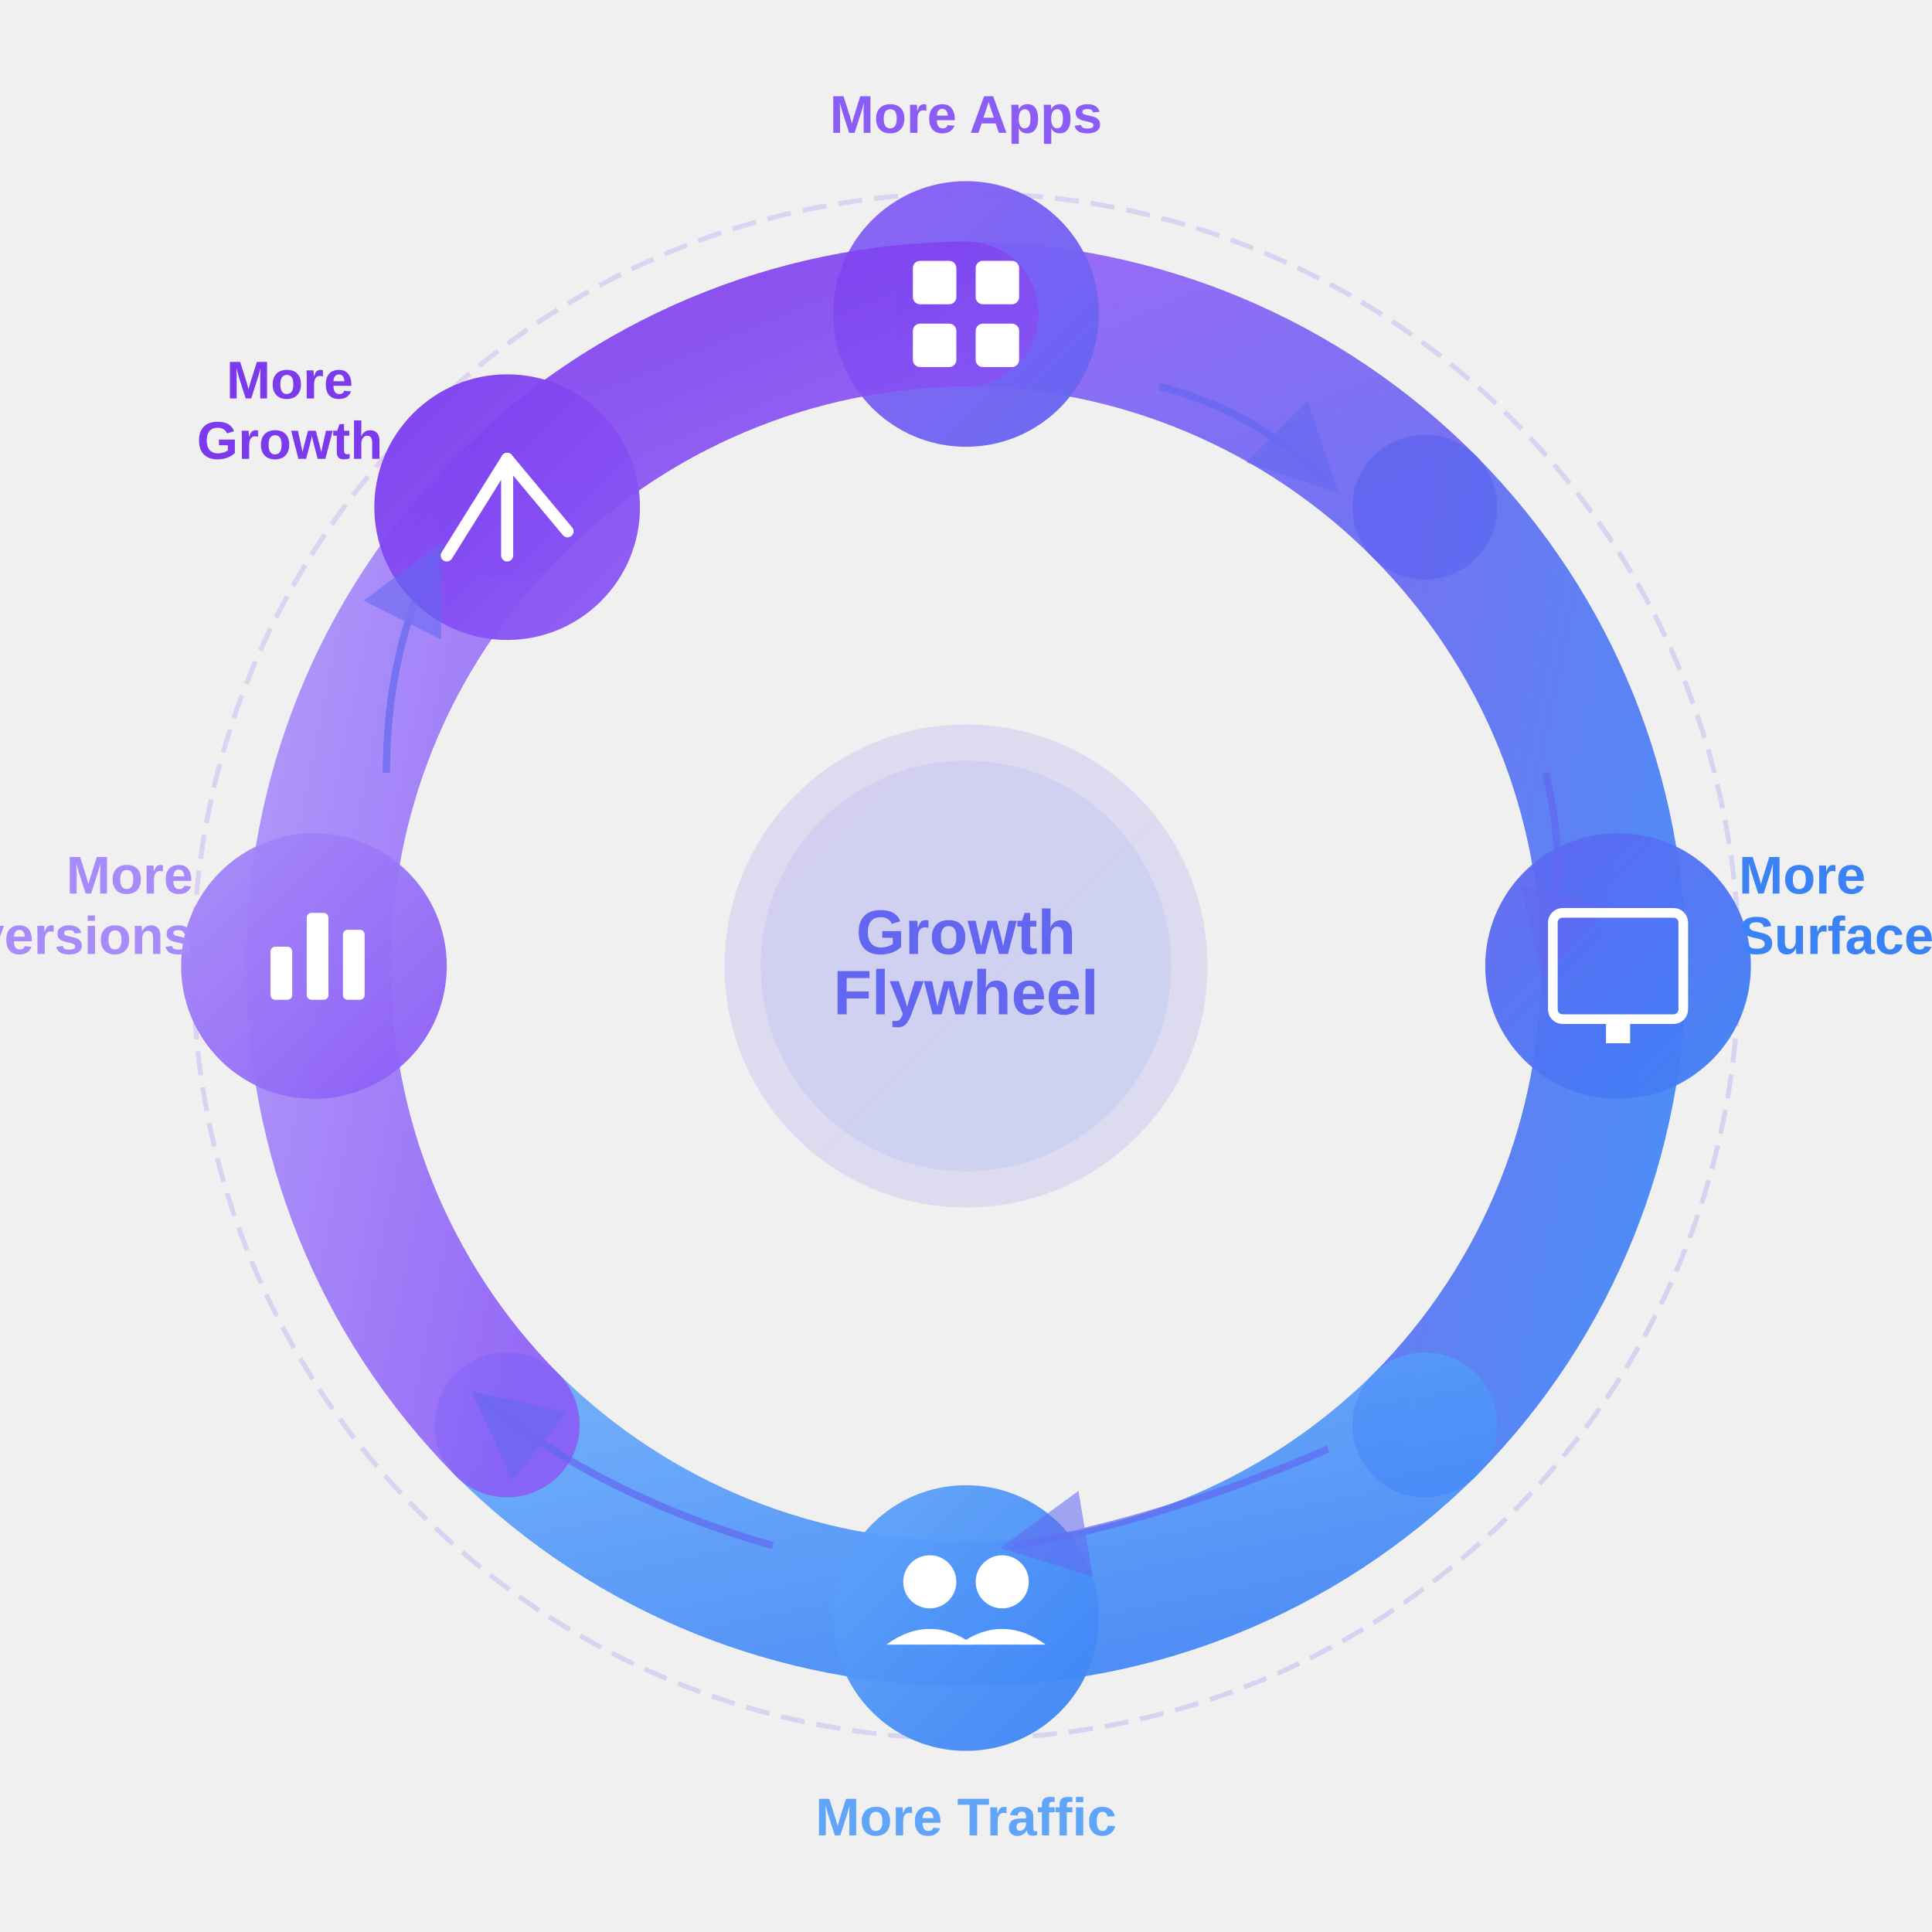
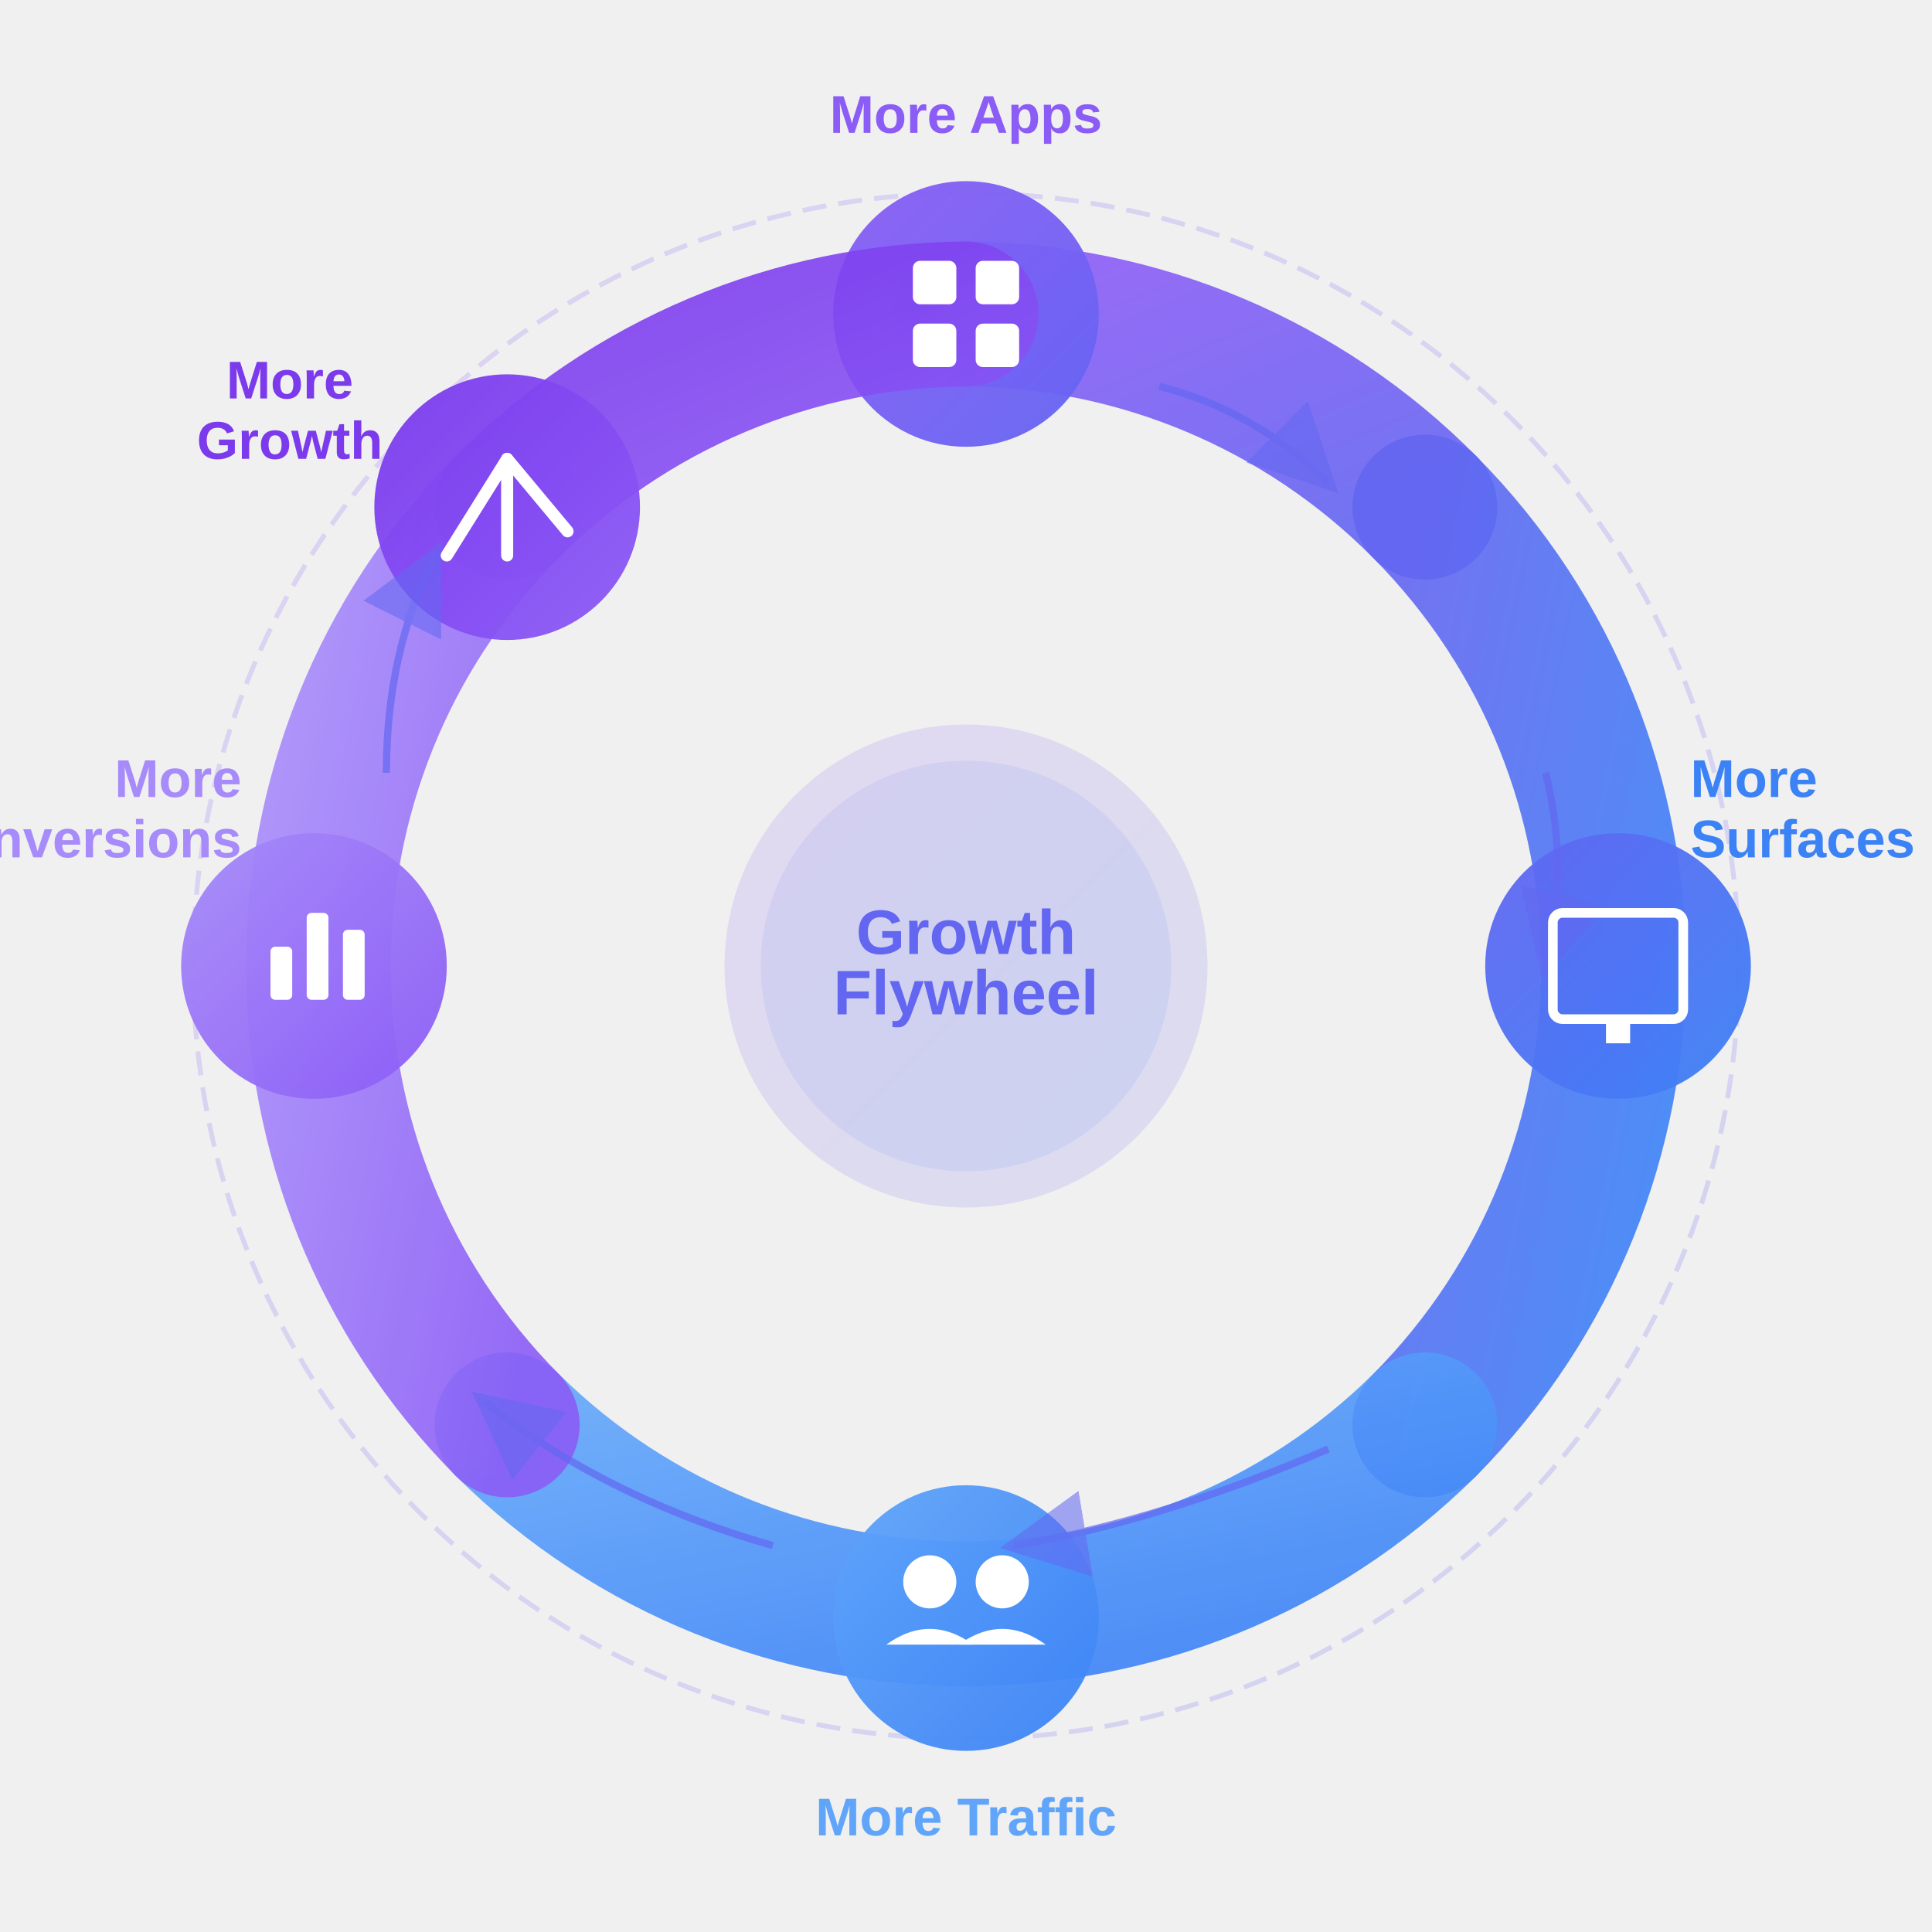
<svg xmlns="http://www.w3.org/2000/svg" viewBox="0 0 800 800" preserveAspectRatio="xMidYMid meet" width="100%" height="100%">
  <defs>
    <linearGradient id="purpleGrad" x1="0%" y1="0%" x2="100%" y2="100%">
      <stop offset="0%" style="stop-color:#8b5cf6;stop-opacity:1" />
      <stop offset="100%" style="stop-color:#6366f1;stop-opacity:1" />
    </linearGradient>
    <linearGradient id="blueGrad" x1="0%" y1="0%" x2="100%" y2="100%">
      <stop offset="0%" style="stop-color:#6366f1;stop-opacity:1" />
      <stop offset="100%" style="stop-color:#3b82f6;stop-opacity:1" />
    </linearGradient>
    <linearGradient id="lightPurpleGrad" x1="0%" y1="0%" x2="100%" y2="100%">
      <stop offset="0%" style="stop-color:#a78bfa;stop-opacity:1" />
      <stop offset="100%" style="stop-color:#8b5cf6;stop-opacity:1" />
    </linearGradient>
    <linearGradient id="lightBlueGrad" x1="0%" y1="0%" x2="100%" y2="100%">
      <stop offset="0%" style="stop-color:#60a5fa;stop-opacity:1" />
      <stop offset="100%" style="stop-color:#3b82f6;stop-opacity:1" />
    </linearGradient>
    <linearGradient id="violetGrad" x1="0%" y1="0%" x2="100%" y2="100%">
      <stop offset="0%" style="stop-color:#7c3aed;stop-opacity:1" />
      <stop offset="100%" style="stop-color:#8b5cf6;stop-opacity:1" />
    </linearGradient>
    <marker id="arrowMarker" markerWidth="12" markerHeight="12" refX="10" refY="6" orient="auto">
      <path d="M 0 0 L 12 6 L 0 12 z" fill="#6366f1" opacity="0.8" />
    </marker>
  </defs>
  <style>
    @keyframes rotate {
      from { transform: rotate(0deg); }
      to { transform: rotate(360deg); }
    }
    
    @keyframes pulse {
      0%, 100% { opacity: 0.8; }
      50% { opacity: 1; }
    }
    
    @keyframes segmentPulse {
      0%, 100% { opacity: 0.9; transform: scale(1); }
      50% { opacity: 1; transform: scale(1.02); }
    }
    
    .rotating-ring { 
      animation: rotate 30s linear infinite;
      transform-origin: 400px 400px;
    }
    
    .arrow-flow { animation: pulse 2s ease-in-out infinite; }
    
    .segment-animate {
      animation: segmentPulse 4s ease-in-out infinite;
      transform-origin: center;
    }
  </style>
  <circle class="rotating-ring" cx="400" cy="400" r="320" fill="none" stroke="url(#purpleGrad)" stroke-width="2" opacity="0.2" stroke-dasharray="10 5" />
  <g id="segment1">
    <path class="segment-animate" d="M 400 130 A 270 270 0 0 1 590 210" fill="none" stroke="url(#purpleGrad)" stroke-width="60" opacity="0.9" stroke-linecap="round" style="animation-delay: 0s;" />
    <circle cx="400" cy="130" r="55" fill="url(#purpleGrad)" opacity="0.95" />
  </g>
  <g id="segment2">
    <path class="segment-animate" d="M 590 210 A 270 270 0 0 1 590 590" fill="none" stroke="url(#blueGrad)" stroke-width="60" opacity="0.9" stroke-linecap="round" style="animation-delay: 0.8s;" />
    <circle cx="670" cy="400" r="55" fill="url(#blueGrad)" opacity="0.95" />
  </g>
  <g id="segment3">
    <path class="segment-animate" d="M 590 590 A 270 270 0 0 1 210 590" fill="none" stroke="url(#lightBlueGrad)" stroke-width="60" opacity="0.9" stroke-linecap="round" style="animation-delay: 1.6s;" />
    <circle cx="400" cy="670" r="55" fill="url(#lightBlueGrad)" opacity="0.95" />
  </g>
  <g id="segment4">
    <path class="segment-animate" d="M 210 590 A 270 270 0 0 1 210 210" fill="none" stroke="url(#lightPurpleGrad)" stroke-width="60" opacity="0.9" stroke-linecap="round" style="animation-delay: 2.4s;" />
    <circle cx="130" cy="400" r="55" fill="url(#lightPurpleGrad)" opacity="0.95" />
  </g>
  <g id="segment5">
    <path class="segment-animate" d="M 210 210 A 270 270 0 0 1 400 130" fill="none" stroke="url(#violetGrad)" stroke-width="60" opacity="0.9" stroke-linecap="round" style="animation-delay: 3.2s;" />
    <circle cx="210" cy="210" r="55" fill="url(#violetGrad)" opacity="0.95" />
  </g>
  <g class="arrow-flow">
    <path d="M 480 160 Q 520 170 550 200" fill="none" stroke="#6366f1" stroke-width="3" marker-end="url(#arrowMarker)" opacity="0.7" />
    <path d="M 640 320 Q 650 360 640 400" fill="none" stroke="#6366f1" stroke-width="3" marker-end="url(#arrowMarker)" opacity="0.7" />
    <path d="M 550 600 Q 480 630 420 640" fill="none" stroke="#6366f1" stroke-width="3" marker-end="url(#arrowMarker)" opacity="0.7" />
    <path d="M 320 640 Q 250 620 200 580" fill="none" stroke="#6366f1" stroke-width="3" marker-end="url(#arrowMarker)" opacity="0.7" />
    <path d="M 160 320 Q 160 270 180 230" fill="none" stroke="#6366f1" stroke-width="3" marker-end="url(#arrowMarker)" opacity="0.7" />
  </g>
  <g id="labels">
    <text x="400" y="55" font-family="Arial, sans-serif" font-size="22" font-weight="700" fill="#8b5cf6" text-anchor="middle">More Apps</text>
-     <text x="720" y="370" font-family="Arial, sans-serif" font-size="22" font-weight="700" fill="#3b82f6" text-anchor="start">More</text>
-     <text x="720" y="395" font-family="Arial, sans-serif" font-size="22" font-weight="700" fill="#3b82f6" text-anchor="start">Surfaces</text>
+     <text x="700" y="330" font-family="Arial, sans-serif" font-size="22" font-weight="700" fill="#3b82f6" text-anchor="start">More</text>
+     <text x="700" y="355" font-family="Arial, sans-serif" font-size="22" font-weight="700" fill="#3b82f6" text-anchor="start">Surfaces</text>
    <text x="400" y="760" font-family="Arial, sans-serif" font-size="22" font-weight="700" fill="#60a5fa" text-anchor="middle">More Traffic</text>
-     <text x="80" y="370" font-family="Arial, sans-serif" font-size="22" font-weight="700" fill="#a78bfa" text-anchor="end">More</text>
-     <text x="80" y="395" font-family="Arial, sans-serif" font-size="22" font-weight="700" fill="#a78bfa" text-anchor="end">Conversions</text>
+     <text x="100" y="330" font-family="Arial, sans-serif" font-size="22" font-weight="700" fill="#a78bfa" text-anchor="end">More</text>
+     <text x="100" y="355" font-family="Arial, sans-serif" font-size="22" font-weight="700" fill="#a78bfa" text-anchor="end">Conversions</text>
    <text x="120" y="165" font-family="Arial, sans-serif" font-size="22" font-weight="700" fill="#7c3aed" text-anchor="middle">More</text>
    <text x="120" y="190" font-family="Arial, sans-serif" font-size="22" font-weight="700" fill="#7c3aed" text-anchor="middle">Growth</text>
  </g>
  <circle cx="400" cy="400" r="100" fill="url(#purpleGrad)" opacity="0.15" />
  <circle cx="400" cy="400" r="85" fill="url(#blueGrad)" opacity="0.1" />
  <text x="400" y="395" font-family="Arial, sans-serif" font-size="26" font-weight="700" fill="#6366f1" text-anchor="middle">Growth</text>
  <text x="400" y="420" font-family="Arial, sans-serif" font-size="26" font-weight="700" fill="#6366f1" text-anchor="middle">Flywheel</text>
  <g id="icons-front">
    <rect x="378" y="108" width="18" height="18" rx="3" fill="white" opacity="1" />
    <rect x="404" y="108" width="18" height="18" rx="3" fill="white" opacity="1" />
    <rect x="378" y="134" width="18" height="18" rx="3" fill="white" opacity="1" />
    <rect x="404" y="134" width="18" height="18" rx="3" fill="white" opacity="1" />
    <rect x="643" y="378" width="54" height="44" rx="4" fill="none" stroke="white" stroke-width="4" opacity="1" />
    <rect x="665" y="424" width="10" height="8" fill="white" opacity="1" />
    <circle cx="385" cy="655" r="11" fill="white" opacity="1" />
    <path d="M 367 681 Q 385 668 403 681" fill="white" opacity="1" />
    <circle cx="415" cy="655" r="11" fill="white" opacity="1" />
    <path d="M 397 681 Q 415 668 433 681" fill="white" opacity="1" />
    <rect x="112" y="392" width="9" height="22" fill="white" rx="2" opacity="1" />
    <rect x="127" y="378" width="9" height="36" fill="white" rx="2" opacity="1" />
    <rect x="142" y="385" width="9" height="29" fill="white" rx="2" opacity="1" />
    <path d="M 185 230 L 210 190 L 235 220" fill="none" stroke="white" stroke-width="5" stroke-linecap="round" stroke-linejoin="round" opacity="1" />
    <line x1="210" y1="190" x2="210" y2="230" stroke="white" stroke-width="5" stroke-linecap="round" opacity="1" />
  </g>
</svg>
